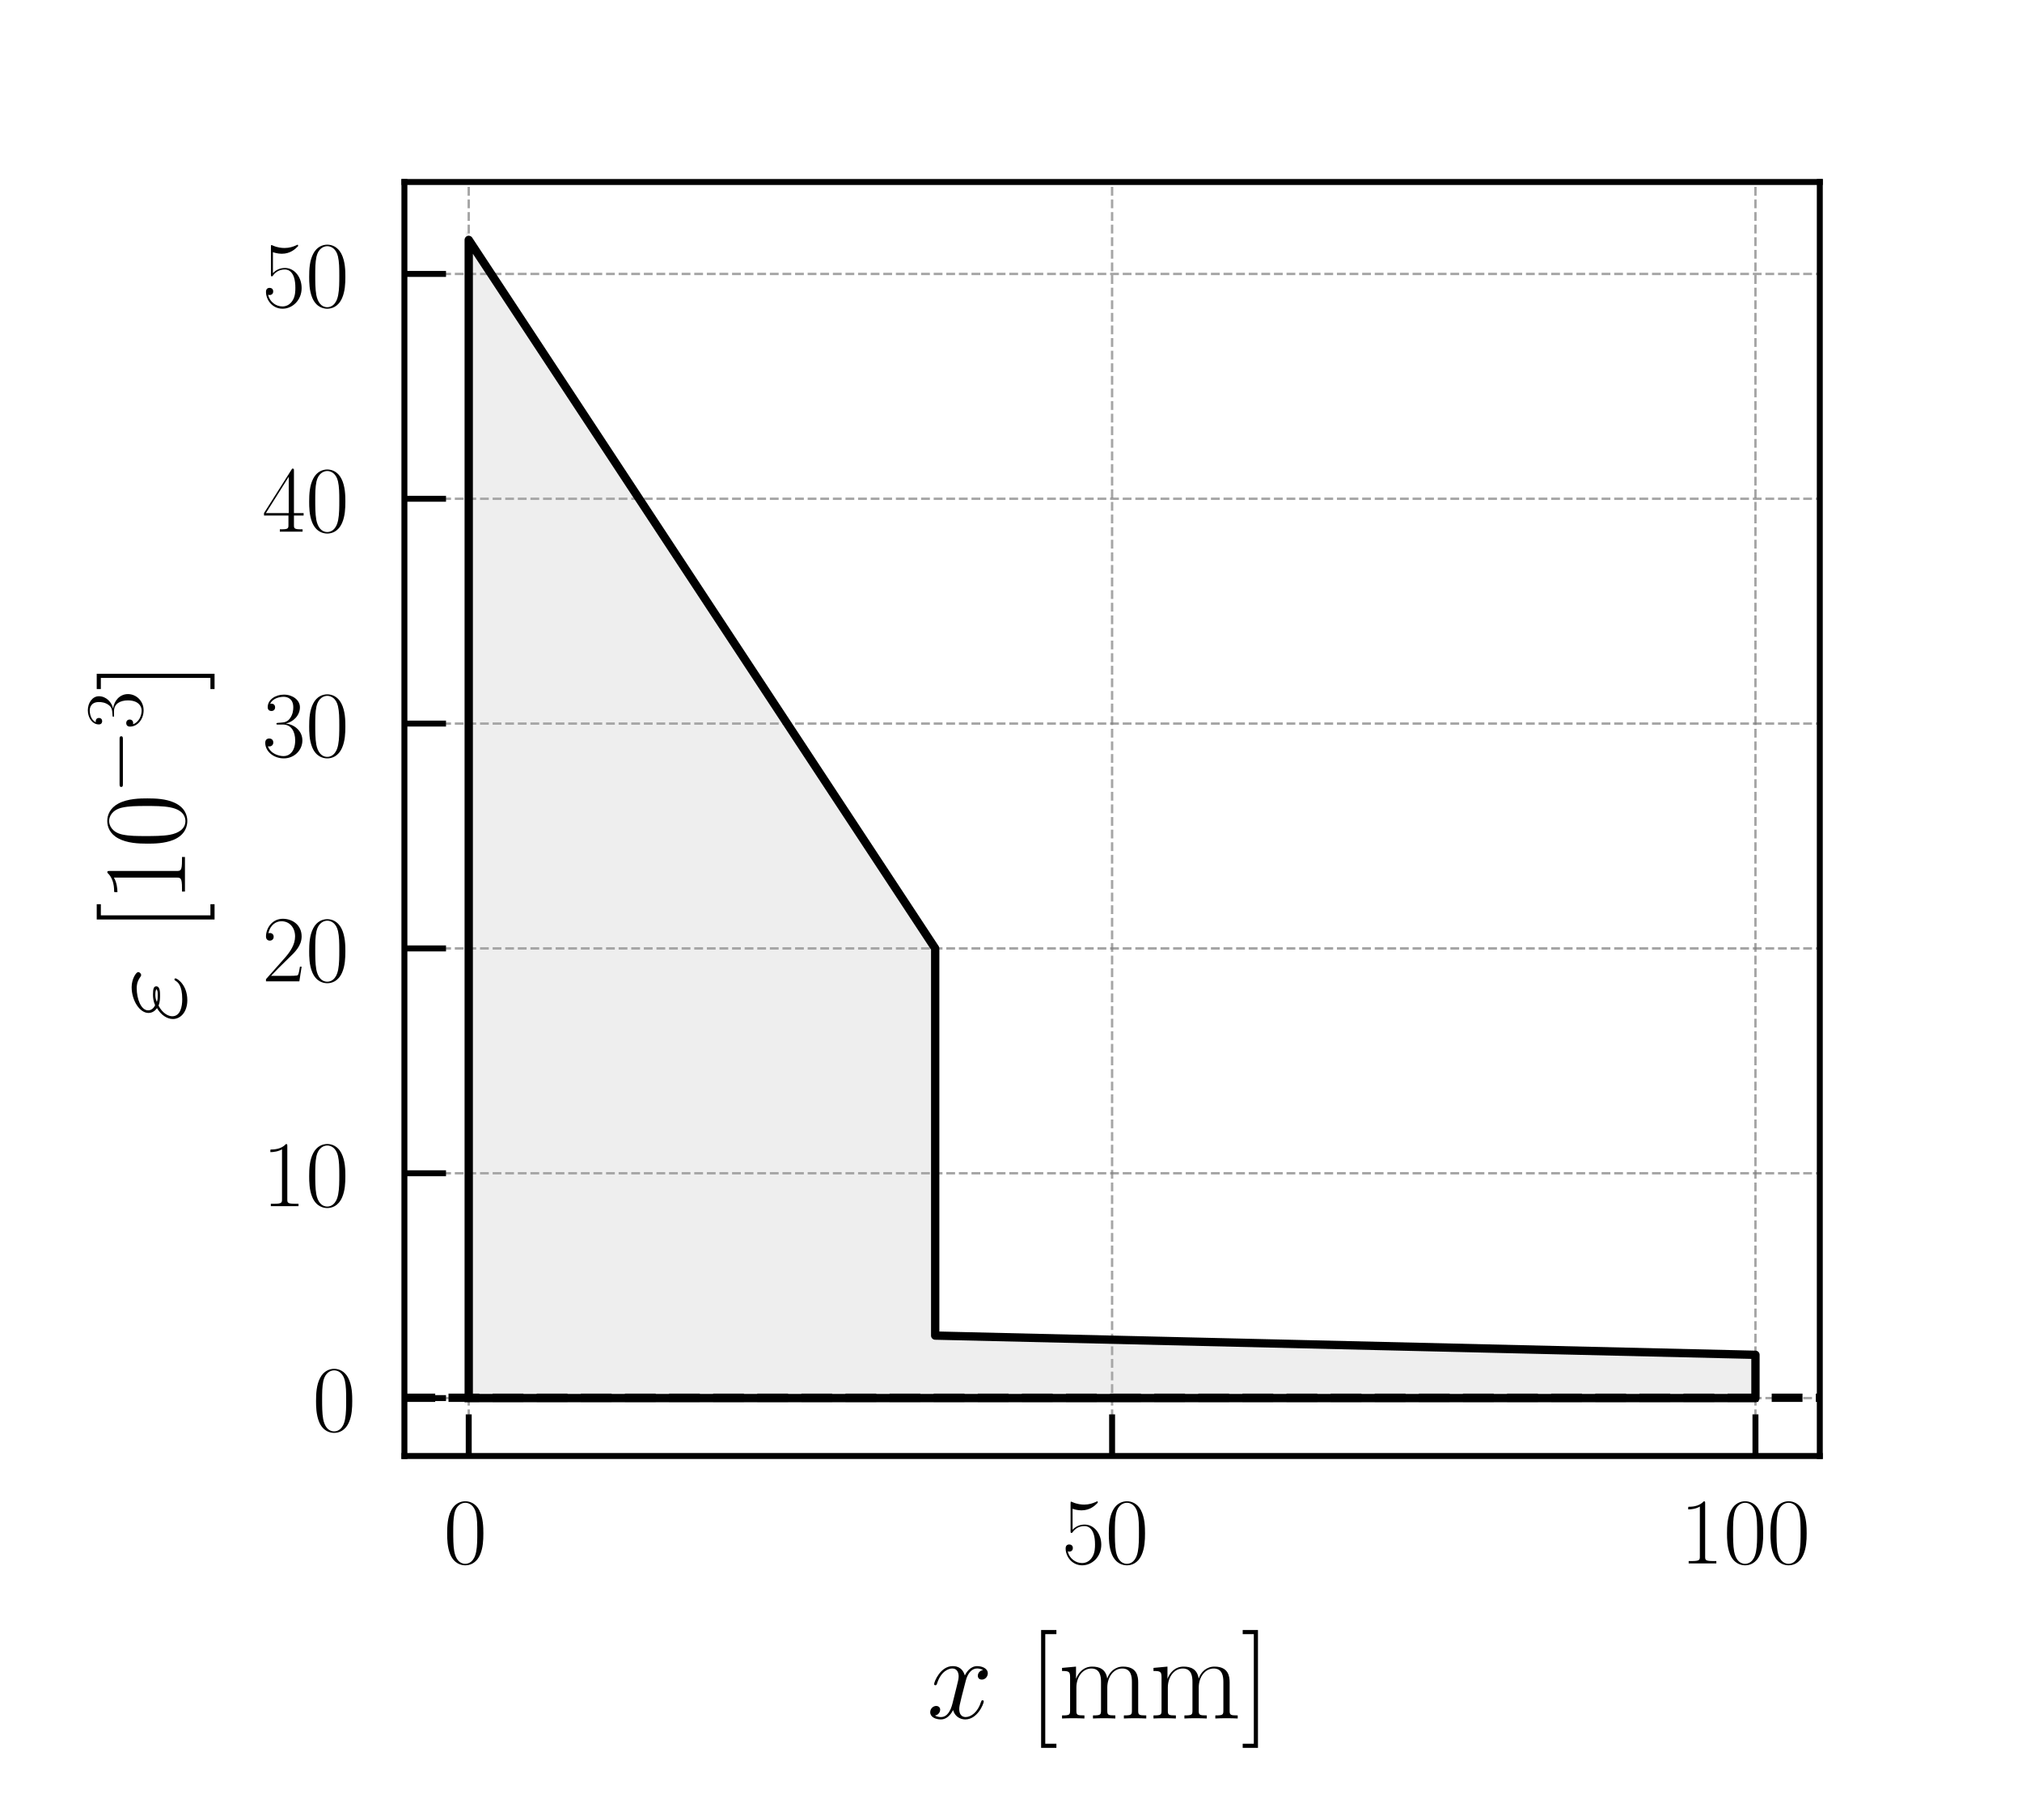
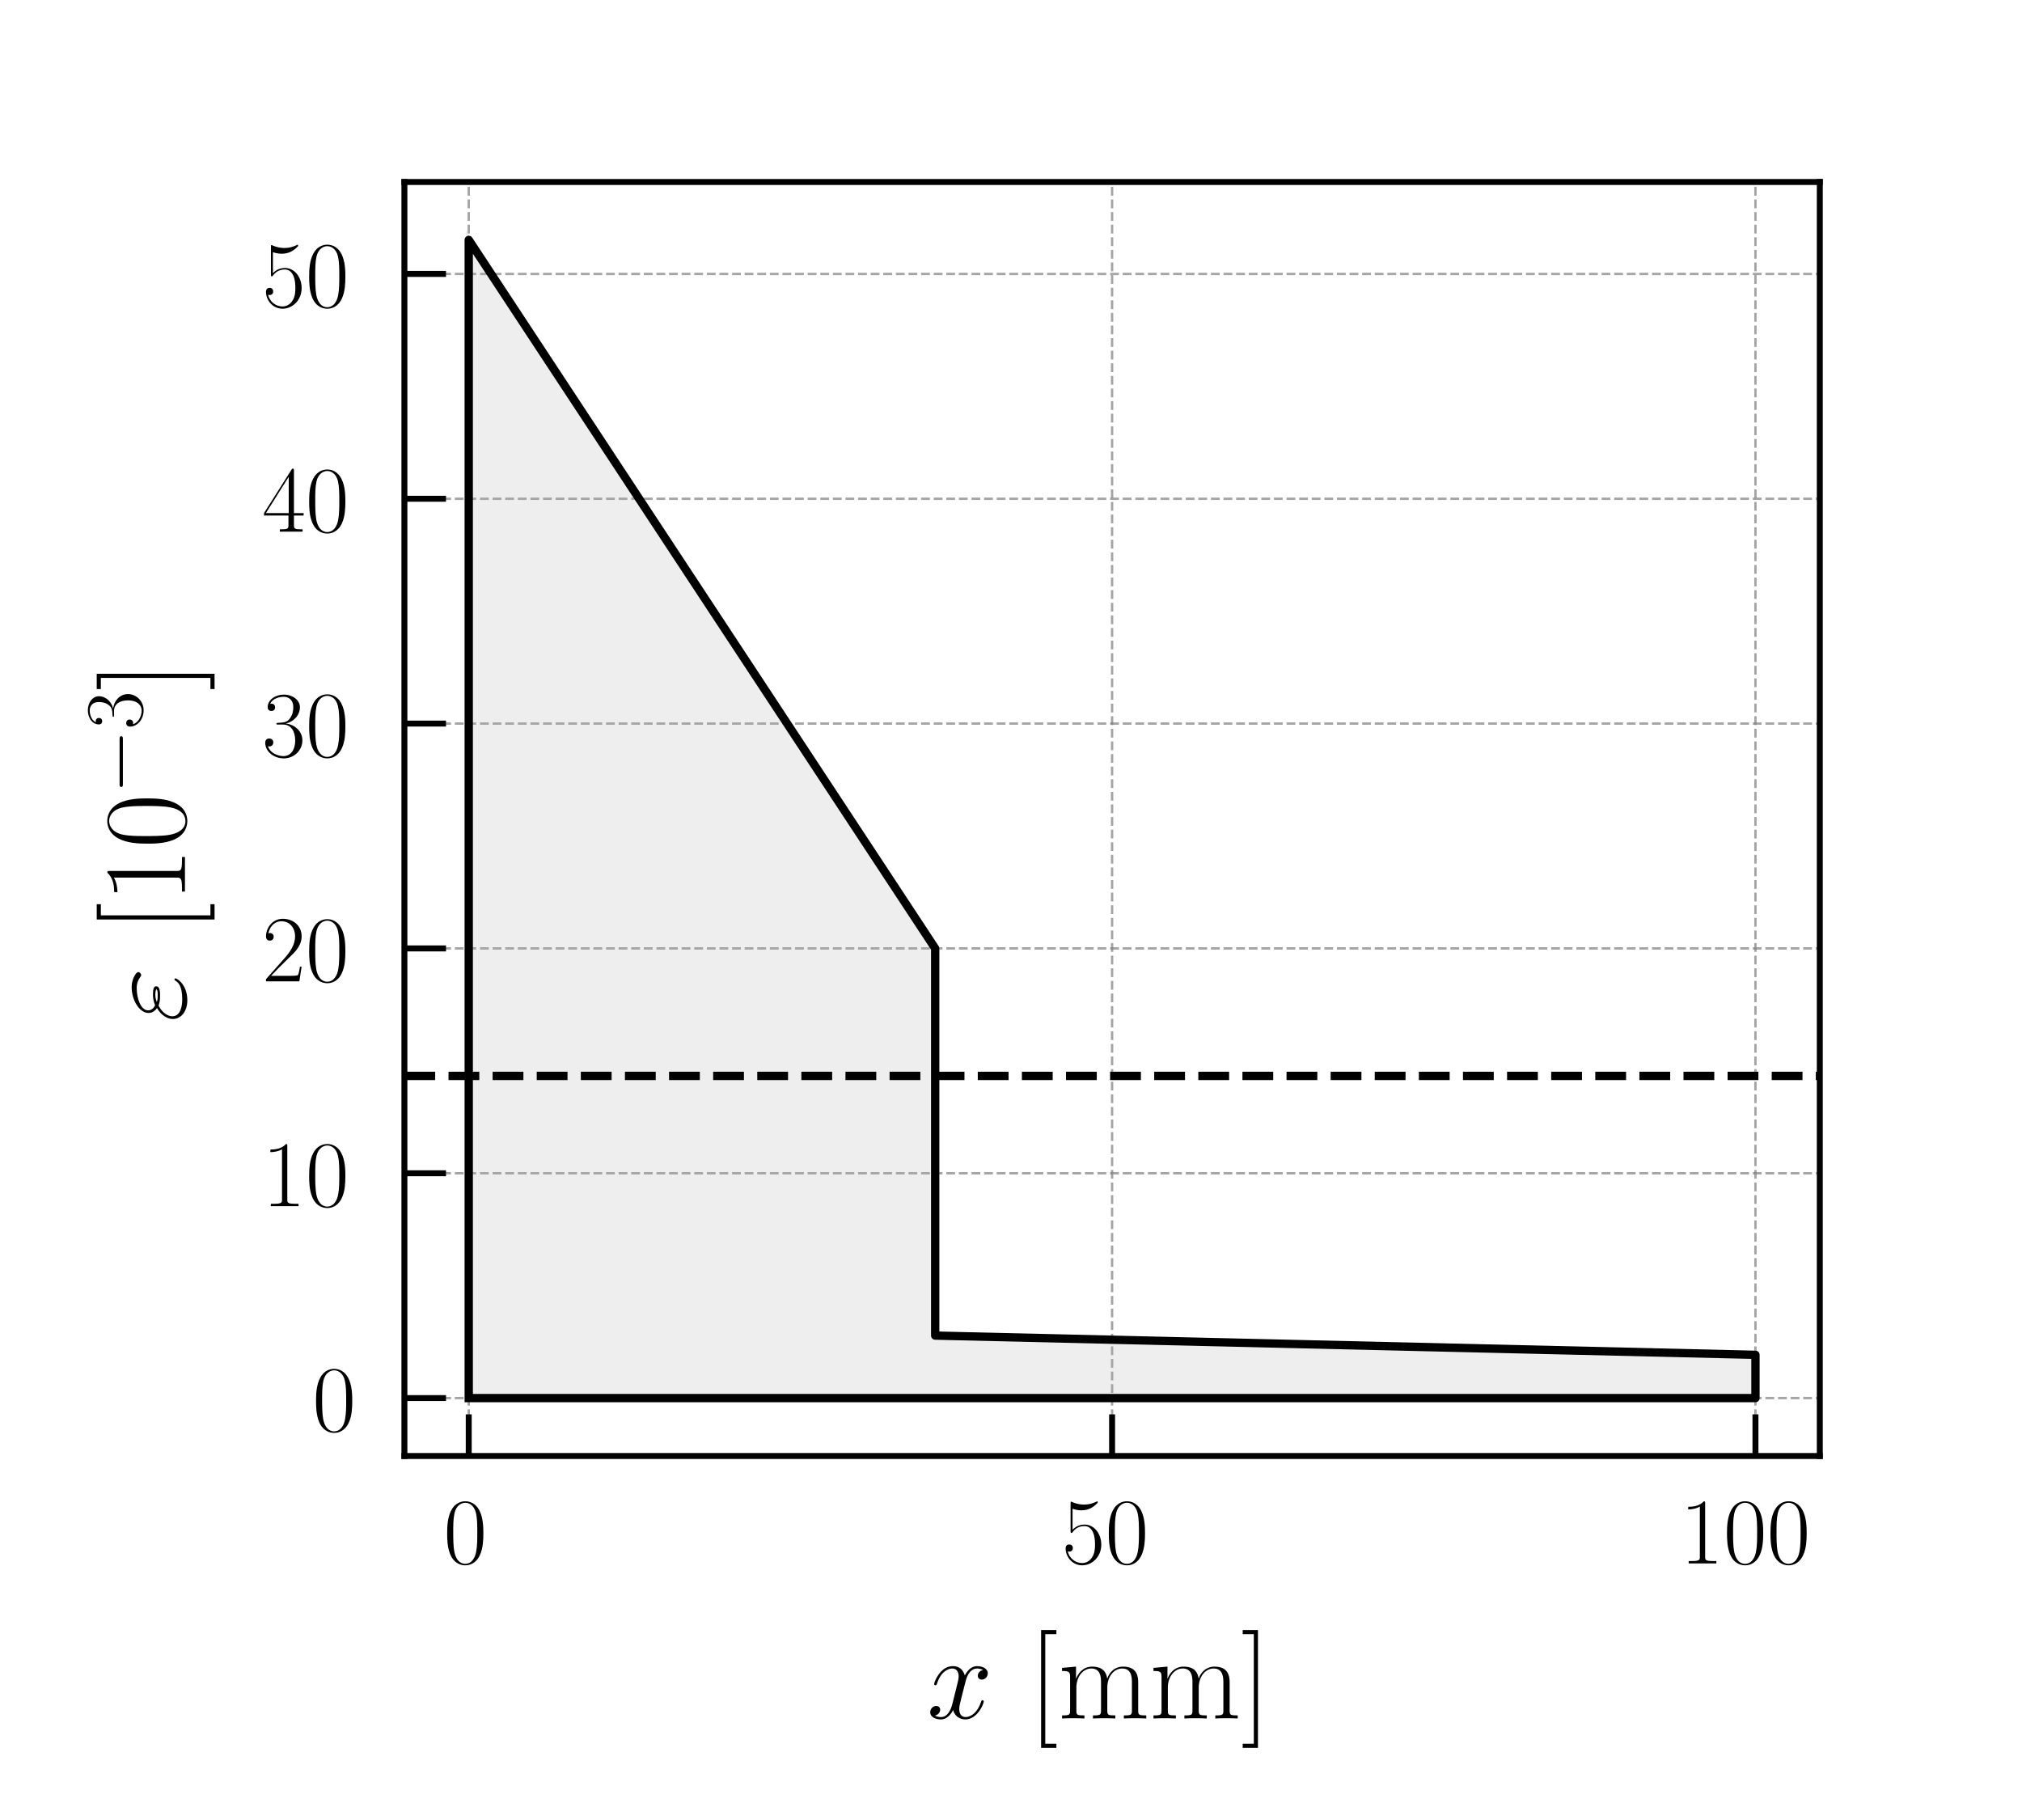
<svg xmlns="http://www.w3.org/2000/svg" xmlns:xlink="http://www.w3.org/1999/xlink" width="170.079pt" height="153.071pt" viewBox="0 0 170.079 153.071" version="1.1">
  <defs>
    <style type="text/css">*{stroke-linejoin: round; stroke-linecap: butt}</style>
  </defs>
  <g id="figure_1">
    <g id="patch_1">
      <path d="M 0 153.071  L 170.079 153.071  L 170.079 0  L 0 0  z " style="fill: #ffffff" />
    </g>
    <g id="axes_1">
      <g id="patch_2">
        <path d="M 34.016 122.457  L 153.071 122.457  L 153.071 15.307  L 34.016 15.307  z " style="fill: #ffffff" />
      </g>
      <g id="matplotlib.axis_1">
        <g id="xtick_1">
          <g id="line2d_1">
-             <path d="M 39.427 122.457  L 39.427 15.307  " clip-path="url(#pd8d2ce6124)" style="fill: none; stroke-dasharray: 0.74,0.32; stroke-dashoffset: 0; stroke: #808080; stroke-opacity: 0.7; stroke-width: 0.2" />
+             <path d="M 39.427 122.457  L 39.427 15.307  " clip-path="url(#pb5fb12af0e)" style="fill: none; stroke-dasharray: 0.74,0.32; stroke-dashoffset: 0; stroke: #808080; stroke-opacity: 0.7; stroke-width: 0.2" />
          </g>
          <g id="line2d_2">
            <defs>
-               <path id="m475ad5c893" d="M 0 0  L 0 -3.5  " style="stroke: #000000; stroke-width: 0.5" />
-             </defs>
-             <g>
-               <use xlink:href="#m475ad5c893" x="39.427" y="122.457" style="stroke: #000000; stroke-width: 0.5" />
+               <path id="mcfdbfdce40" d="M 0 0  L 0 -3.5  " style="stroke: #000000; stroke-width: 0.5" />
+             </defs>
+             <g>
+               <use xlink:href="#mcfdbfdce40" x="39.427" y="122.457" style="stroke: #000000; stroke-width: 0.5" />
            </g>
          </g>
          <g id="text_1">
            <g transform="translate(37.31025 131.4915) scale(0.08 -0.08)">
              <defs>
                <path id="CMR17-30" d="M 2688 2025  C 2688 2416 2682 3080 2413 3591  C 2176 4039 1798 4198 1466 4198  C 1158 4198 768 4058 525 3597  C 269 3118 243 2524 243 2025  C 243 1661 250 1106 448 619  C 723 -39 1216 -128 1466 -128  C 1760 -128 2208 -7 2470 600  C 2662 1042 2688 1559 2688 2025  z M 1466 -26  C 1056 -26 813 325 723 812  C 653 1188 653 1738 653 2096  C 653 2588 653 2997 736 3387  C 858 3929 1216 4096 1466 4096  C 1728 4096 2067 3923 2189 3400  C 2272 3036 2278 2607 2278 2096  C 2278 1680 2278 1169 2202 792  C 2067 95 1690 -26 1466 -26  z " transform="scale(0.015625)" />
              </defs>
              <use xlink:href="#CMR17-30" transform="scale(0.996264)" />
            </g>
          </g>
        </g>
        <g id="xtick_2">
          <g id="line2d_3">
-             <path d="M 93.543 122.457  L 93.543 15.307  " clip-path="url(#pd8d2ce6124)" style="fill: none; stroke-dasharray: 0.74,0.32; stroke-dashoffset: 0; stroke: #808080; stroke-opacity: 0.7; stroke-width: 0.2" />
+             <path d="M 93.543 122.457  L 93.543 15.307  " clip-path="url(#pb5fb12af0e)" style="fill: none; stroke-dasharray: 0.74,0.32; stroke-dashoffset: 0; stroke: #808080; stroke-opacity: 0.7; stroke-width: 0.2" />
          </g>
          <g id="line2d_4">
            <g>
-               <use xlink:href="#m475ad5c893" x="93.543" y="122.457" style="stroke: #000000; stroke-width: 0.5" />
+               <use xlink:href="#mcfdbfdce40" x="93.543" y="122.457" style="stroke: #000000; stroke-width: 0.5" />
            </g>
          </g>
          <g id="text_2">
            <g transform="translate(89.30912 131.4915) scale(0.08 -0.08)">
              <defs>
                <path id="CMR17-35" d="M 730 3692  C 794 3666 1056 3584 1325 3584  C 1920 3584 2246 3911 2432 4100  C 2432 4157 2432 4192 2394 4192  C 2387 4192 2374 4192 2323 4163  C 2099 4058 1837 3973 1517 3973  C 1325 3973 1037 3999 723 4139  C 653 4171 640 4171 634 4171  C 602 4171 595 4164 595 4037  L 595 2203  C 595 2089 595 2057 659 2057  C 691 2057 704 2070 736 2114  C 941 2401 1222 2522 1542 2522  C 1766 2522 2246 2382 2246 1289  C 2246 1085 2246 715 2054 421  C 1894 159 1645 25 1370 25  C 947 25 518 320 403 814  C 429 807 480 795 506 795  C 589 795 749 840 749 1038  C 749 1210 627 1280 506 1280  C 358 1280 262 1190 262 1011  C 262 454 704 -128 1382 -128  C 2042 -128 2669 440 2669 1264  C 2669 2030 2170 2624 1549 2624  C 1222 2624 947 2503 730 2274  L 730 3692  z " transform="scale(0.015625)" />
              </defs>
              <use xlink:href="#CMR17-35" transform="scale(0.996264)" />
              <use xlink:href="#CMR17-30" transform="translate(45.69048 0) scale(0.996264)" />
            </g>
          </g>
        </g>
        <g id="xtick_3">
          <g id="line2d_5">
-             <path d="M 147.659 122.457  L 147.659 15.307  " clip-path="url(#pd8d2ce6124)" style="fill: none; stroke-dasharray: 0.74,0.32; stroke-dashoffset: 0; stroke: #808080; stroke-opacity: 0.7; stroke-width: 0.2" />
+             <path d="M 147.659 122.457  L 147.659 15.307  " clip-path="url(#pb5fb12af0e)" style="fill: none; stroke-dasharray: 0.74,0.32; stroke-dashoffset: 0; stroke: #808080; stroke-opacity: 0.7; stroke-width: 0.2" />
          </g>
          <g id="line2d_6">
            <g>
-               <use xlink:href="#m475ad5c893" x="147.659" y="122.457" style="stroke: #000000; stroke-width: 0.5" />
+               <use xlink:href="#mcfdbfdce40" x="147.659" y="122.457" style="stroke: #000000; stroke-width: 0.5" />
            </g>
          </g>
          <g id="text_3">
            <g transform="translate(141.308 131.4915) scale(0.08 -0.08)">
              <defs>
                <path id="CMR17-31" d="M 1702 4058  C 1702 4192 1696 4192 1606 4192  C 1357 3916 979 3827 621 3827  C 602 3827 570 3827 563 3808  C 557 3795 557 3782 557 3648  C 755 3648 1088 3686 1344 3839  L 1344 461  C 1344 236 1331 160 781 160  L 589 160  L 589 0  C 896 0 1216 0 1523 0  C 1830 0 2150 0 2458 0  L 2458 160  L 2266 160  C 1715 160 1702 230 1702 458  L 1702 4058  z " transform="scale(0.015625)" />
              </defs>
              <use xlink:href="#CMR17-31" transform="scale(0.996264)" />
              <use xlink:href="#CMR17-30" transform="translate(45.69048 0) scale(0.996264)" />
              <use xlink:href="#CMR17-30" transform="translate(91.38095 0) scale(0.996264)" />
            </g>
          </g>
        </g>
        <g id="text_4">
          <g transform="translate(77.96628 144.5132) scale(0.1 -0.1)">
            <defs>
              <path id="CMMI12-78" d="M 3034 2606  C 2829 2567 2752 2414 2752 2293  C 2752 2139 2874 2088 2963 2088  C 3155 2088 3290 2254 3290 2427  C 3290 2695 2982 2816 2714 2816  C 2323 2816 2106 2433 2048 2312  C 1901 2816 1504 2816 1389 2816  C 736 2816 390 1980 390 1839  C 390 1814 416 1782 461 1782  C 512 1782 525 1820 538 1846  C 755 2555 1184 2689 1370 2689  C 1658 2689 1715 2420 1715 2267  C 1715 2127 1677 1980 1600 1673  L 1382 798  C 1286 415 1101 64 762 64  C 730 64 570 64 435 147  C 666 192 717 383 717 460  C 717 588 621 664 499 664  C 346 664 179 530 179 326  C 179 57 480 -64 755 -64  C 1062 -64 1280 179 1414 441  C 1517 64 1837 -64 2074 -64  C 2726 -64 3072 773 3072 913  C 3072 945 3046 971 3008 971  C 2950 971 2944 939 2925 888  C 2752 326 2381 64 2093 64  C 1869 64 1747 230 1747 492  C 1747 632 1773 734 1875 1156  L 2099 2024  C 2195 2408 2413 2689 2707 2689  C 2720 2689 2899 2689 3034 2606  z " transform="scale(0.015625)" />
              <path id="CMR17-5b" d="M 1504 -1600  L 1504 -1377  L 902 -1377  L 902 4544  L 1504 4544  L 1504 4767  L 678 4767  L 678 -1600  L 1504 -1600  z " transform="scale(0.015625)" />
              <path id="CMR17-6d" d="M 4326 1933  C 4326 2252 4269 2790 3507 2790  C 3072 2790 2771 2496 2656 2151  L 2650 2151  C 2573 2676 2195 2790 1837 2790  C 1331 2790 1069 2400 973 2144  L 966 2144  L 966 2790  L 211 2720  L 211 2554  C 589 2554 646 2515 646 2208  L 646 428  C 646 184 621 153 211 153  L 211 -13  C 365 0 646 0 813 0  C 979 0 1267 0 1421 -13  L 1421 153  C 1011 153 986 178 986 428  L 986 1658  C 986 2247 1344 2688 1792 2688  C 2266 2688 2317 2266 2317 1958  L 2317 428  C 2317 184 2291 153 1882 153  L 1882 -13  C 2035 0 2317 0 2483 0  C 2650 0 2938 0 3091 -13  L 3091 153  C 2682 153 2656 178 2656 428  L 2656 1658  C 2656 2247 3014 2688 3462 2688  C 3936 2688 3987 2266 3987 1958  L 3987 428  C 3987 184 3962 153 3552 153  L 3552 -13  C 3706 0 3987 0 4154 0  C 4320 0 4608 0 4762 -13  L 4762 153  C 4352 153 4326 178 4326 428  L 4326 1933  z " transform="scale(0.015625)" />
              <path id="CMR17-5d" d="M 915 4767  L 90 4767  L 90 4544  L 691 4544  L 691 -1377  L 90 -1377  L 90 -1600  L 915 -1600  L 915 4767  z " transform="scale(0.015625)" />
            </defs>
            <use xlink:href="#CMMI12-78" transform="scale(0.996264)" />
            <use xlink:href="#CMR17-5b" transform="translate(85.51003 0) scale(0.996264)" />
            <use xlink:href="#CMR17-6d" transform="translate(110.3811 0) scale(0.996264)" />
            <use xlink:href="#CMR17-6d" transform="translate(187.3007 0) scale(0.996264)" />
            <use xlink:href="#CMR17-5d" transform="translate(264.2203 0) scale(0.996264)" />
          </g>
        </g>
      </g>
      <g id="matplotlib.axis_2">
        <g id="ytick_1">
          <g id="line2d_7">
-             <path d="M 34.016 117.586  L 153.071 117.586  " clip-path="url(#pd8d2ce6124)" style="fill: none; stroke-dasharray: 0.74,0.32; stroke-dashoffset: 0; stroke: #808080; stroke-opacity: 0.7; stroke-width: 0.2" />
+             <path d="M 34.016 117.586  L 153.071 117.586  " clip-path="url(#pb5fb12af0e)" style="fill: none; stroke-dasharray: 0.74,0.32; stroke-dashoffset: 0; stroke: #808080; stroke-opacity: 0.7; stroke-width: 0.2" />
          </g>
          <g id="line2d_8">
            <defs>
-               <path id="m4aa2597cff" d="M 0 0  L 3.5 0  " style="stroke: #000000; stroke-width: 0.5" />
-             </defs>
-             <g>
-               <use xlink:href="#m4aa2597cff" x="34.016" y="117.586" style="stroke: #000000; stroke-width: 0.5" />
+               <path id="m2b2dc7f542" d="M 0 0  L 3.5 0  " style="stroke: #000000; stroke-width: 0.5" />
+             </defs>
+             <g>
+               <use xlink:href="#m2b2dc7f542" x="34.016" y="117.586" style="stroke: #000000; stroke-width: 0.5" />
            </g>
          </g>
          <g id="text_5">
            <g transform="translate(26.28157 120.3537) scale(0.08 -0.08)">
              <use xlink:href="#CMR17-30" transform="scale(0.996264)" />
            </g>
          </g>
        </g>
        <g id="ytick_2">
          <g id="line2d_9">
-             <path d="M 34.016 98.677  L 153.071 98.677  " clip-path="url(#pd8d2ce6124)" style="fill: none; stroke-dasharray: 0.74,0.32; stroke-dashoffset: 0; stroke: #808080; stroke-opacity: 0.7; stroke-width: 0.2" />
+             <path d="M 34.016 98.677  L 153.071 98.677  " clip-path="url(#pb5fb12af0e)" style="fill: none; stroke-dasharray: 0.74,0.32; stroke-dashoffset: 0; stroke: #808080; stroke-opacity: 0.7; stroke-width: 0.2" />
          </g>
          <g id="line2d_10">
            <g>
-               <use xlink:href="#m4aa2597cff" x="34.016" y="98.677" style="stroke: #000000; stroke-width: 0.5" />
+               <use xlink:href="#m2b2dc7f542" x="34.016" y="98.677" style="stroke: #000000; stroke-width: 0.5" />
            </g>
          </g>
          <g id="text_6">
            <g transform="translate(22.04738 101.444) scale(0.08 -0.08)">
              <use xlink:href="#CMR17-31" transform="scale(0.996264)" />
              <use xlink:href="#CMR17-30" transform="translate(45.69048 0) scale(0.996264)" />
            </g>
          </g>
        </g>
        <g id="ytick_3">
          <g id="line2d_11">
-             <path d="M 34.016 79.767  L 153.071 79.767  " clip-path="url(#pd8d2ce6124)" style="fill: none; stroke-dasharray: 0.74,0.32; stroke-dashoffset: 0; stroke: #808080; stroke-opacity: 0.7; stroke-width: 0.2" />
+             <path d="M 34.016 79.767  L 153.071 79.767  " clip-path="url(#pb5fb12af0e)" style="fill: none; stroke-dasharray: 0.74,0.32; stroke-dashoffset: 0; stroke: #808080; stroke-opacity: 0.7; stroke-width: 0.2" />
          </g>
          <g id="line2d_12">
            <g>
-               <use xlink:href="#m4aa2597cff" x="34.016" y="79.767" style="stroke: #000000; stroke-width: 0.5" />
+               <use xlink:href="#m2b2dc7f542" x="34.016" y="79.767" style="stroke: #000000; stroke-width: 0.5" />
            </g>
          </g>
          <g id="text_7">
            <g transform="translate(22.04738 82.53428) scale(0.08 -0.08)">
              <defs>
                <path id="CMR17-32" d="M 2669 989  L 2554 989  C 2490 536 2438 459 2413 420  C 2381 369 1920 369 1830 369  L 602 369  C 832 619 1280 1072 1824 1597  C 2214 1967 2669 2402 2669 3035  C 2669 3790 2067 4224 1395 4224  C 691 4224 262 3604 262 3030  C 262 2780 448 2748 525 2748  C 589 2748 781 2787 781 3010  C 781 3207 614 3264 525 3264  C 486 3264 448 3258 422 3245  C 544 3790 915 4058 1306 4058  C 1862 4058 2227 3617 2227 3035  C 2227 2479 1901 2000 1536 1584  L 262 146  L 262 0  L 2515 0  L 2669 989  z " transform="scale(0.015625)" />
              </defs>
              <use xlink:href="#CMR17-32" transform="scale(0.996264)" />
              <use xlink:href="#CMR17-30" transform="translate(45.69048 0) scale(0.996264)" />
            </g>
          </g>
        </g>
        <g id="ytick_4">
          <g id="line2d_13">
-             <path d="M 34.016 60.857  L 153.071 60.857  " clip-path="url(#pd8d2ce6124)" style="fill: none; stroke-dasharray: 0.74,0.32; stroke-dashoffset: 0; stroke: #808080; stroke-opacity: 0.7; stroke-width: 0.2" />
+             <path d="M 34.016 60.857  L 153.071 60.857  " clip-path="url(#pb5fb12af0e)" style="fill: none; stroke-dasharray: 0.74,0.32; stroke-dashoffset: 0; stroke: #808080; stroke-opacity: 0.7; stroke-width: 0.2" />
          </g>
          <g id="line2d_14">
            <g>
-               <use xlink:href="#m4aa2597cff" x="34.016" y="60.857" style="stroke: #000000; stroke-width: 0.5" />
+               <use xlink:href="#m2b2dc7f542" x="34.016" y="60.857" style="stroke: #000000; stroke-width: 0.5" />
            </g>
          </g>
          <g id="text_8">
            <g transform="translate(22.04738 63.62459) scale(0.08 -0.08)">
              <defs>
                <path id="CMR17-33" d="M 1414 2157  C 1984 2157 2234 1662 2234 1090  C 2234 320 1824 25 1453 25  C 1114 25 563 194 390 693  C 422 680 454 680 486 680  C 640 680 755 782 755 948  C 755 1133 614 1216 486 1216  C 378 1216 211 1165 211 926  C 211 335 787 -128 1466 -128  C 2176 -128 2720 430 2720 1085  C 2720 1707 2208 2157 1600 2227  C 2086 2328 2554 2756 2554 3329  C 2554 3820 2048 4179 1472 4179  C 890 4179 378 3829 378 3329  C 378 3110 544 3072 627 3072  C 762 3072 877 3155 877 3321  C 877 3486 762 3569 627 3569  C 602 3569 570 3569 544 3557  C 730 3959 1235 4032 1459 4032  C 1683 4032 2106 3925 2106 3320  C 2106 3143 2080 2828 1862 2550  C 1670 2304 1453 2304 1242 2284  C 1210 2284 1062 2269 1037 2269  C 992 2263 966 2257 966 2208  C 966 2163 973 2157 1101 2157  L 1414 2157  z " transform="scale(0.015625)" />
              </defs>
              <use xlink:href="#CMR17-33" transform="scale(0.996264)" />
              <use xlink:href="#CMR17-30" transform="translate(45.69048 0) scale(0.996264)" />
            </g>
          </g>
        </g>
        <g id="ytick_5">
          <g id="line2d_15">
-             <path d="M 34.016 41.948  L 153.071 41.948  " clip-path="url(#pd8d2ce6124)" style="fill: none; stroke-dasharray: 0.74,0.32; stroke-dashoffset: 0; stroke: #808080; stroke-opacity: 0.7; stroke-width: 0.2" />
+             <path d="M 34.016 41.948  L 153.071 41.948  " clip-path="url(#pb5fb12af0e)" style="fill: none; stroke-dasharray: 0.74,0.32; stroke-dashoffset: 0; stroke: #808080; stroke-opacity: 0.7; stroke-width: 0.2" />
          </g>
          <g id="line2d_16">
            <g>
-               <use xlink:href="#m4aa2597cff" x="34.016" y="41.948" style="stroke: #000000; stroke-width: 0.5" />
+               <use xlink:href="#m2b2dc7f542" x="34.016" y="41.948" style="stroke: #000000; stroke-width: 0.5" />
            </g>
          </g>
          <g id="text_9">
            <g transform="translate(22.04738 44.7149) scale(0.08 -0.08)">
              <defs>
                <path id="CMR17-34" d="M 2150 4122  C 2150 4256 2144 4256 2029 4256  L 128 1254  L 128 1088  L 1779 1088  L 1779 457  C 1779 224 1766 160 1318 160  L 1197 160  L 1197 0  C 1402 0 1747 0 1965 0  C 2182 0 2528 0 2733 0  L 2733 160  L 2611 160  C 2163 160 2150 224 2150 457  L 2150 1088  L 2803 1088  L 2803 1254  L 2150 1254  L 2150 4122  z M 1798 3703  L 1798 1254  L 256 1254  L 1798 3703  z " transform="scale(0.015625)" />
              </defs>
              <use xlink:href="#CMR17-34" transform="scale(0.996264)" />
              <use xlink:href="#CMR17-30" transform="translate(45.69048 0) scale(0.996264)" />
            </g>
          </g>
        </g>
        <g id="ytick_6">
          <g id="line2d_17">
-             <path d="M 34.016 23.038  L 153.071 23.038  " clip-path="url(#pd8d2ce6124)" style="fill: none; stroke-dasharray: 0.74,0.32; stroke-dashoffset: 0; stroke: #808080; stroke-opacity: 0.7; stroke-width: 0.2" />
+             <path d="M 34.016 23.038  L 153.071 23.038  " clip-path="url(#pb5fb12af0e)" style="fill: none; stroke-dasharray: 0.74,0.32; stroke-dashoffset: 0; stroke: #808080; stroke-opacity: 0.7; stroke-width: 0.2" />
          </g>
          <g id="line2d_18">
            <g>
-               <use xlink:href="#m4aa2597cff" x="34.016" y="23.038" style="stroke: #000000; stroke-width: 0.5" />
+               <use xlink:href="#m2b2dc7f542" x="34.016" y="23.038" style="stroke: #000000; stroke-width: 0.5" />
            </g>
          </g>
          <g id="text_10">
            <g transform="translate(22.04738 25.80521) scale(0.08 -0.08)">
              <use xlink:href="#CMR17-35" transform="scale(0.996264)" />
              <use xlink:href="#CMR17-30" transform="translate(45.69048 0) scale(0.996264)" />
            </g>
          </g>
        </g>
        <g id="text_11">
          <g transform="translate(15.55672 85.96197) rotate(-90) scale(0.1 -0.1)">
            <defs>
              <path id="CMMI12-22" d="M 890 1427  C 1094 1345 1312 1345 1434 1345  C 1600 1345 1933 1345 1933 1550  C 1933 1678 1811 1728 1485 1728  C 1325 1728 1133 1709 909 1613  C 710 1708 634 1852 634 1990  C 634 2379 1261 2606 1830 2606  C 1939 2606 2170 2606 2438 2411  C 2477 2387 2496 2367 2541 2367  C 2618 2367 2701 2449 2701 2526  C 2701 2639 2330 2880 1888 2880  C 1171 2880 493 2449 493 1972  C 493 1734 646 1586 755 1509  C 384 1301 166 961 166 652  C 166 219 563 -128 1178 -128  C 2022 -128 2362 424 2362 512  C 2362 543 2336 568 2304 568  C 2272 568 2259 549 2234 512  C 2163 395 1997 146 1235 146  C 838 146 314 245 314 686  C 314 898 474 1214 890 1427  z M 1088 1518  C 1261 1600 1427 1600 1472 1600  C 1651 1600 1683 1583 1786 1545  C 1677 1472 1664 1472 1434 1472  C 1318 1472 1216 1472 1088 1518  z " transform="scale(0.015625)" />
              <path id="CMSY10-0" d="M 4218 1472  C 4326 1472 4442 1472 4442 1600  C 4442 1728 4326 1728 4218 1728  L 755 1728  C 646 1728 531 1728 531 1600  C 531 1472 646 1472 755 1472  L 4218 1472  z " transform="scale(0.015625)" />
            </defs>
            <use xlink:href="#CMMI12-22" transform="scale(0.996264)" />
            <use xlink:href="#CMR17-5b" transform="translate(75.72616 0) scale(0.996264)" />
            <use xlink:href="#CMR17-31" transform="translate(100.5972 0) scale(0.996264)" />
            <use xlink:href="#CMR17-30" transform="translate(146.2877 0) scale(0.996264)" />
            <use xlink:href="#CMSY10-0" transform="translate(191.9782 36.15364) scale(0.697382)" />
            <use xlink:href="#CMR17-33" transform="translate(246.2192 36.15364) scale(0.697382)" />
            <use xlink:href="#CMR17-5d" transform="translate(278.7005 0) scale(0.996264)" />
          </g>
        </g>
      </g>
      <g id="patch_3">
-         <path d="M 39.427 117.586  L 78.663 117.586  L 147.659 117.586  L 147.659 113.947  L 78.663 112.329  L 78.663 79.767  L 39.427 20.178  z " clip-path="url(#pd8d2ce6124)" style="fill: #a9a9a9; opacity: 0.2; stroke: #a9a9a9; stroke-width: 0.5; stroke-linejoin: miter" />
+         <path d="M 39.427 117.586  L 78.663 117.586  L 147.659 117.586  L 147.659 113.947  L 78.663 112.329  L 78.663 79.767  L 39.427 20.178  z " clip-path="url(#pb5fb12af0e)" style="fill: #a9a9a9; opacity: 0.2; stroke: #a9a9a9; stroke-width: 0.5; stroke-linejoin: miter" />
      </g>
      <g id="line2d_19">
-         <path d="M 39.427 117.586  L 78.663 117.586  L 147.659 117.586  L 147.659 113.947  L 78.663 112.329  L 78.663 79.767  L 39.427 20.178  L 39.427 117.586  " clip-path="url(#pd8d2ce6124)" style="fill: none; stroke: #000000; stroke-width: 0.7; stroke-linecap: square" />
+         <path d="M 39.427 117.586  L 78.663 117.586  L 147.659 117.586  L 147.659 113.947  L 78.663 112.329  L 78.663 79.767  L 39.427 20.178  L 39.427 117.586  " clip-path="url(#pb5fb12af0e)" style="fill: none; stroke: #000000; stroke-width: 0.7; stroke-linecap: square" />
      </g>
      <g id="line2d_20">
-         <path d="M 34.016 117.559  L 153.071 117.559  " clip-path="url(#pd8d2ce6124)" style="fill: none; stroke-dasharray: 2.59,1.12; stroke-dashoffset: 0; stroke: #000000; stroke-width: 0.7" />
+         <path d="M 34.016 90.489  L 153.071 90.489  " clip-path="url(#pb5fb12af0e)" style="fill: none; stroke-dasharray: 2.59,1.12; stroke-dashoffset: 0; stroke: #000000; stroke-width: 0.7" />
      </g>
      <g id="patch_4">
        <path d="M 34.016 122.457  L 34.016 15.307  " style="fill: none; stroke: #000000; stroke-width: 0.5; stroke-linejoin: miter; stroke-linecap: square" />
      </g>
      <g id="patch_5">
        <path d="M 153.071 122.457  L 153.071 15.307  " style="fill: none; stroke: #000000; stroke-width: 0.5; stroke-linejoin: miter; stroke-linecap: square" />
      </g>
      <g id="patch_6">
        <path d="M 34.016 122.457  L 153.071 122.457  " style="fill: none; stroke: #000000; stroke-width: 0.5; stroke-linejoin: miter; stroke-linecap: square" />
      </g>
      <g id="patch_7">
        <path d="M 34.016 15.307  L 153.071 15.307  " style="fill: none; stroke: #000000; stroke-width: 0.5; stroke-linejoin: miter; stroke-linecap: square" />
      </g>
    </g>
  </g>
  <defs>
-     <clipPath id="pd8d2ce6124">
+     <clipPath id="pb5fb12af0e">
      <rect x="34.016" y="15.307" width="119.055" height="107.15" />
    </clipPath>
  </defs>
</svg>
